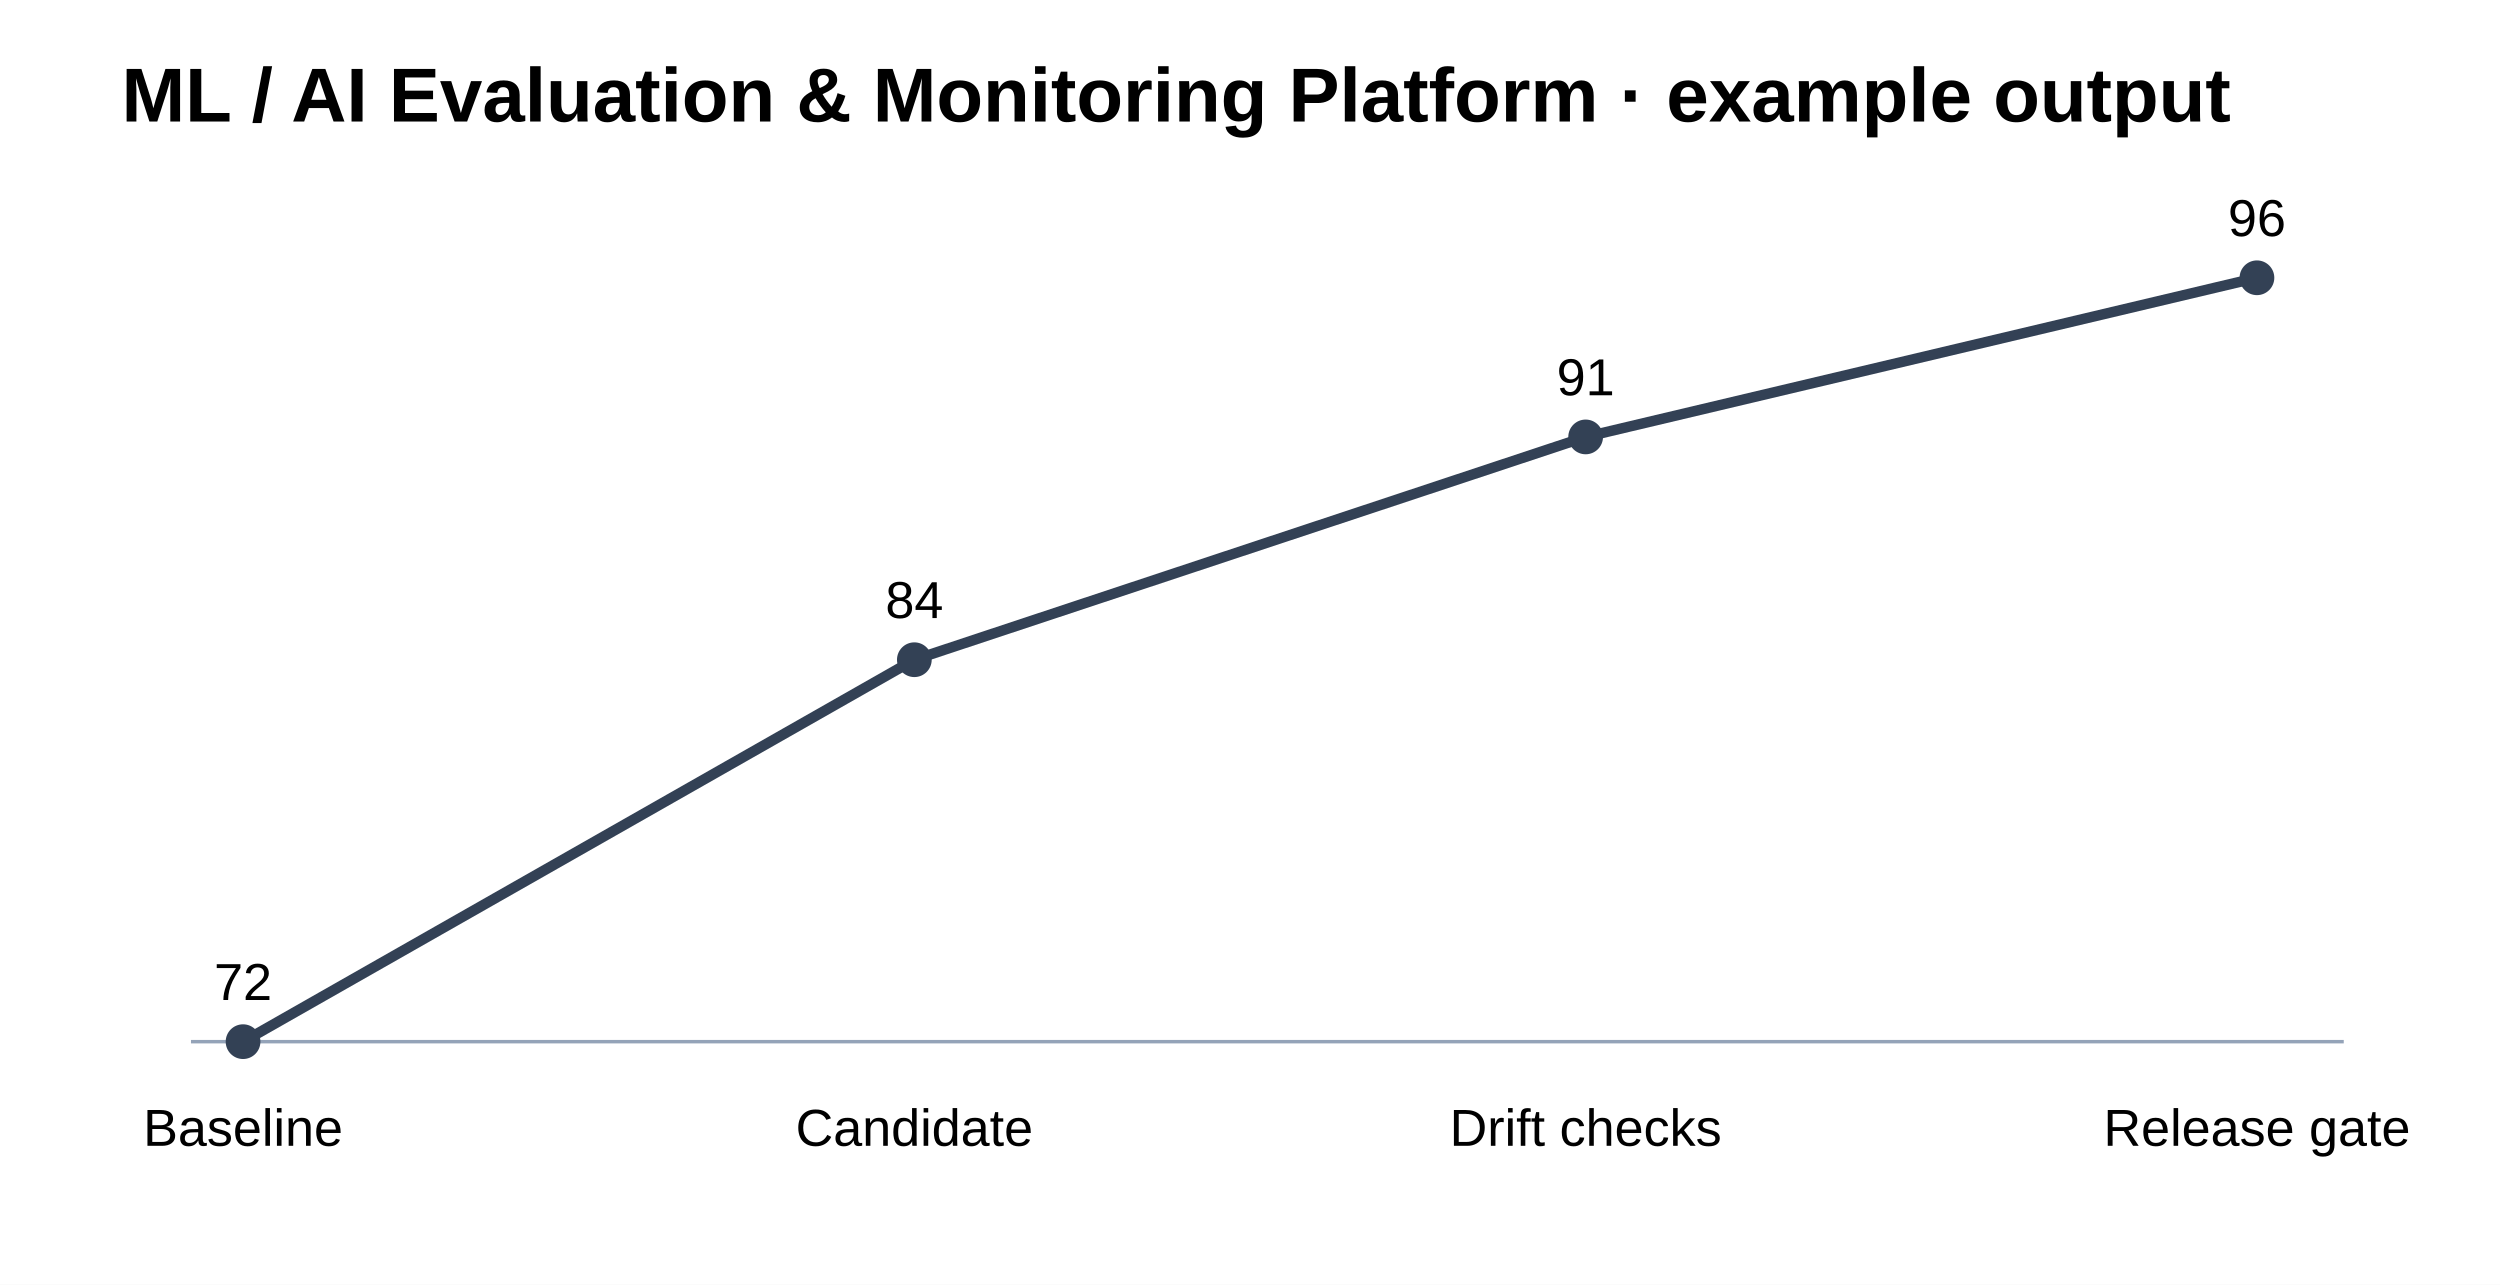
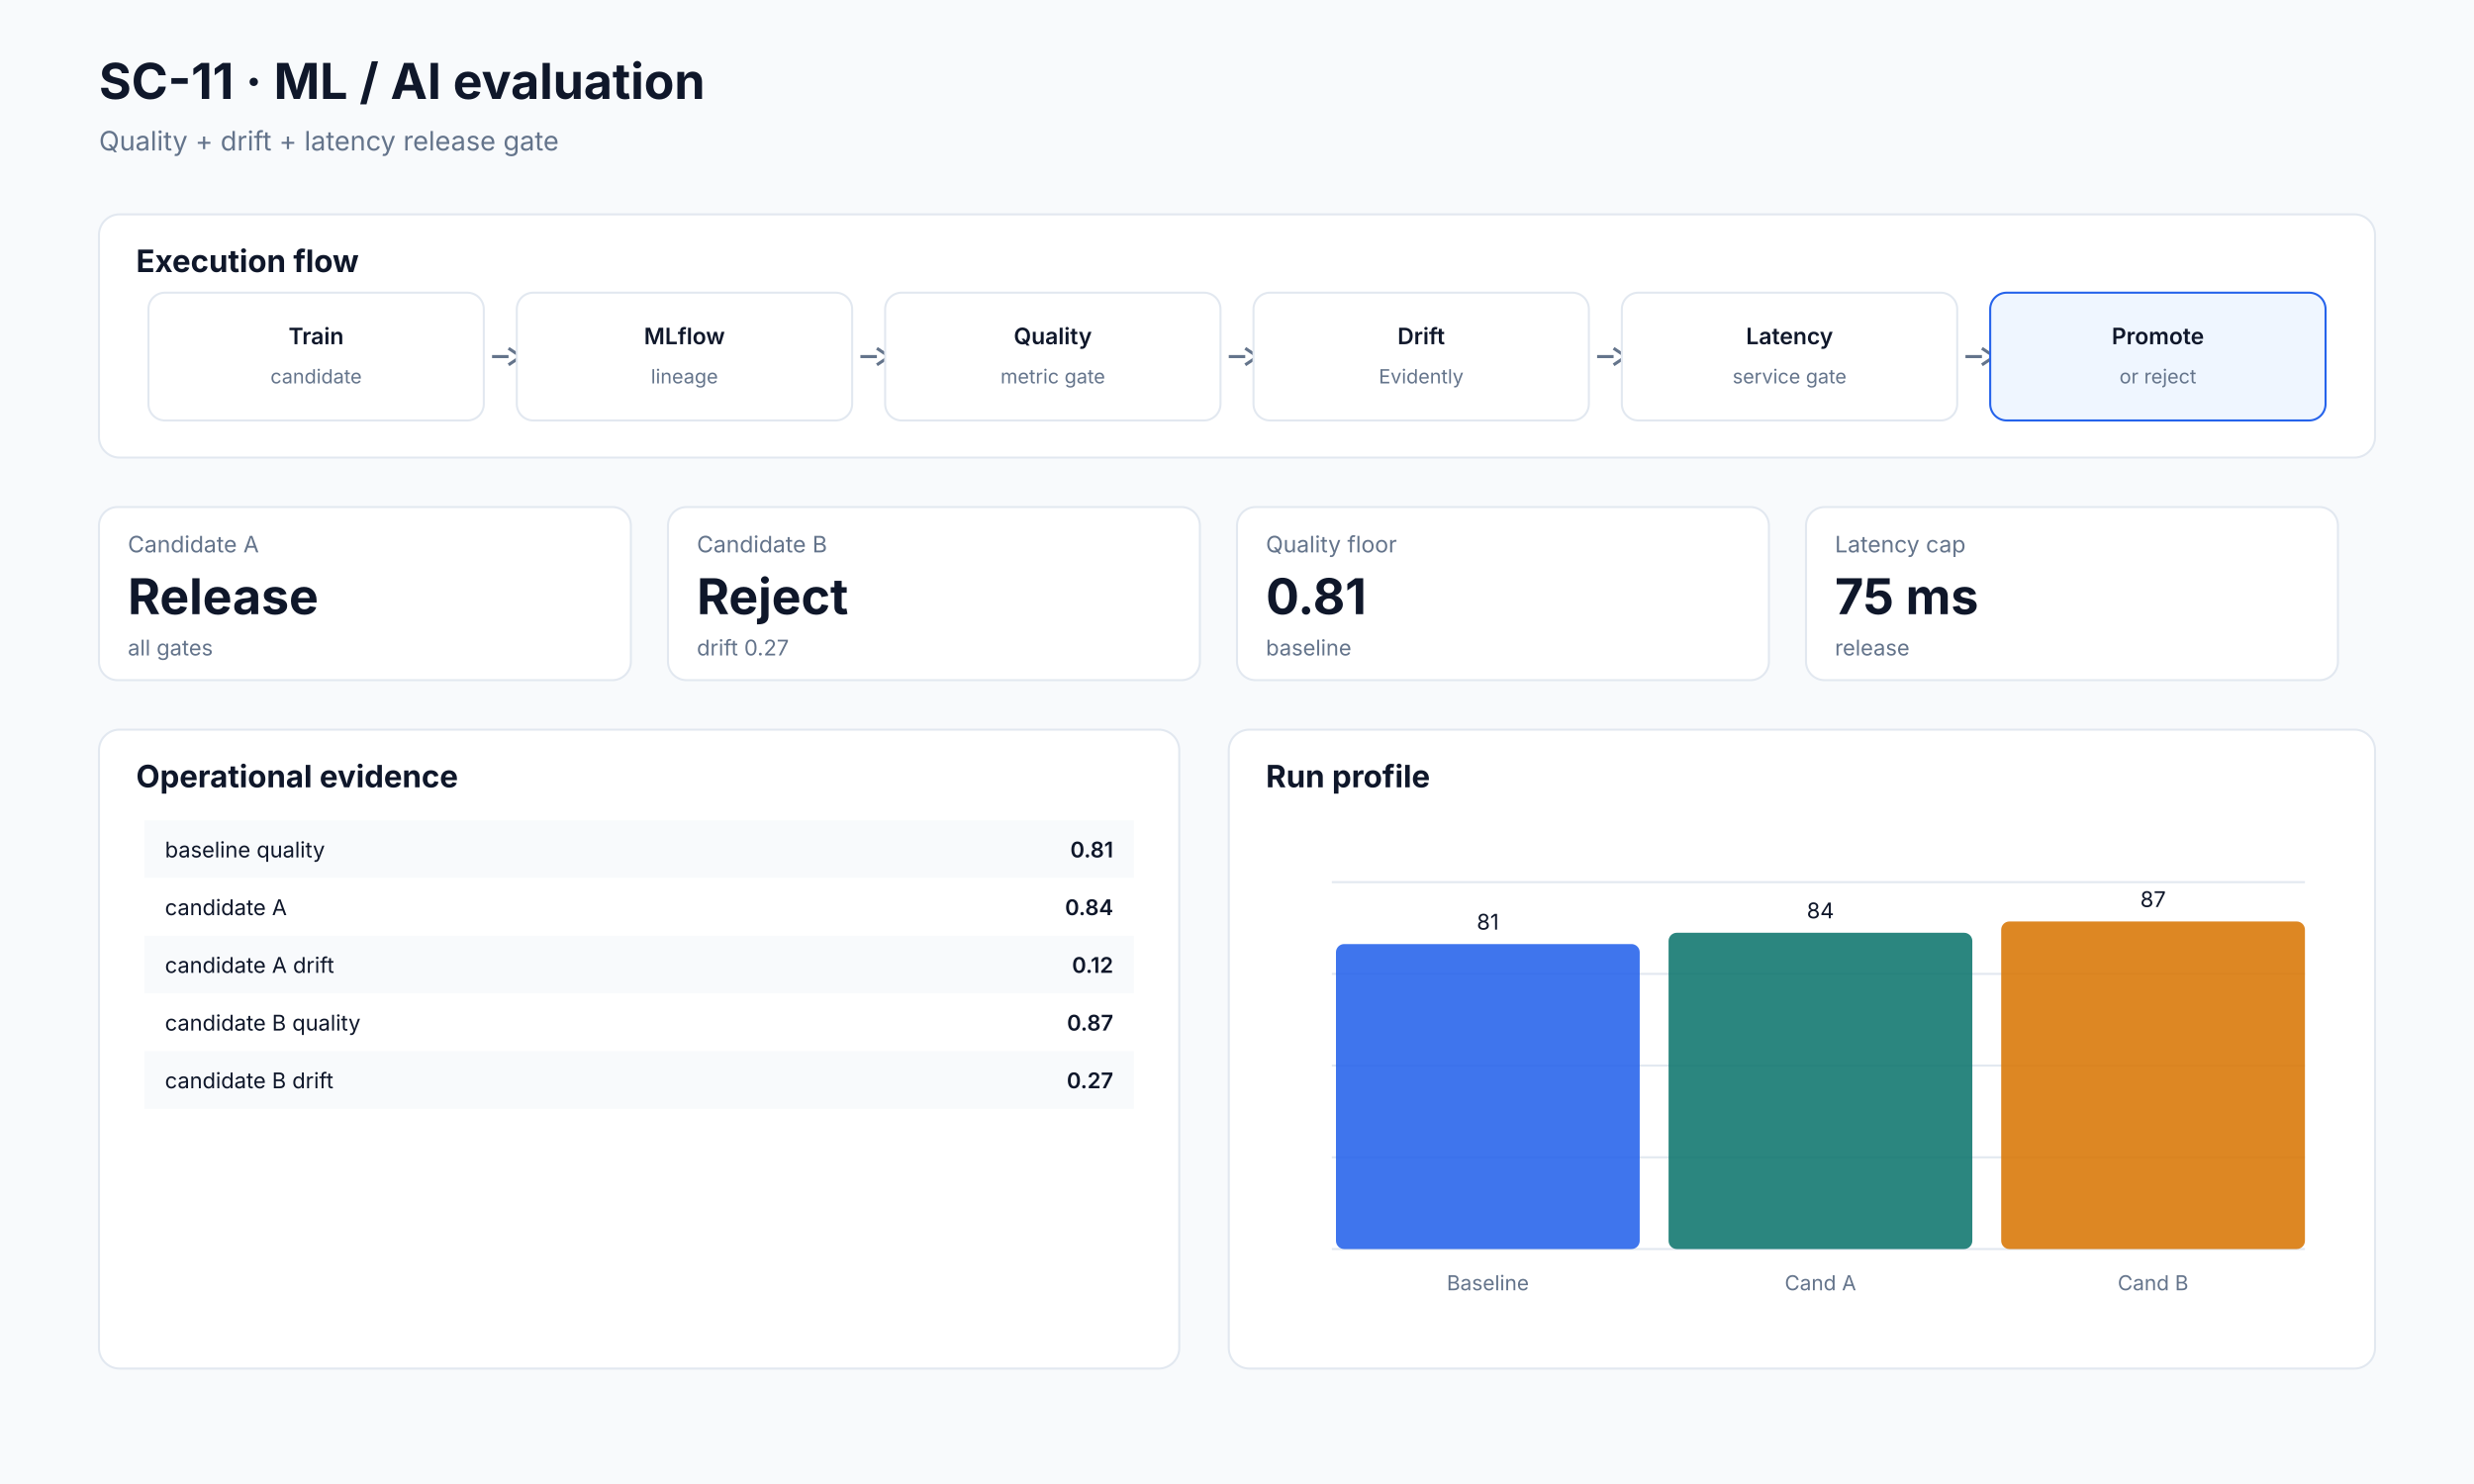
- <svg xmlns="http://www.w3.org/2000/svg" width="720" height="370">
-   <rect width="720" height="370" fill="#fff" />
-   <text x="35" y="35" font-family="Arial" font-size="22" font-weight="600">ML / AI Evaluation &amp; Monitoring Platform · example output</text>
-   <line x1="55" y1="300" x2="675" y2="300" stroke="#94a3b8" />
-   <polyline points="70,300 263.333,190 456.667,125.833 650,80 " fill="none" stroke="#334155" stroke-width="3" />
-   <circle cx="70" cy="300" r="5" fill="#334155" />
-   <text x="70" y="330" text-anchor="middle" font-family="Arial" font-size="15">Baseline</text>
-   <text x="70" y="288" text-anchor="middle" font-family="Arial" font-size="15">72</text>
-   <circle cx="263.333" cy="190" r="5" fill="#334155" />
-   <text x="263.333" y="330" text-anchor="middle" font-family="Arial" font-size="15">Candidate</text>
-   <text x="263.333" y="178" text-anchor="middle" font-family="Arial" font-size="15">84</text>
-   <circle cx="456.667" cy="125.833" r="5" fill="#334155" />
-   <text x="456.667" y="330" text-anchor="middle" font-family="Arial" font-size="15">Drift checks</text>
-   <text x="456.667" y="113.833" text-anchor="middle" font-family="Arial" font-size="15">91</text>
-   <circle cx="650" cy="80" r="5" fill="#334155" />
-   <text x="650" y="330" text-anchor="middle" font-family="Arial" font-size="15">Release gate</text>
-   <text x="650" y="68" text-anchor="middle" font-family="Arial" font-size="15">96</text>
+ <svg xmlns="http://www.w3.org/2000/svg" width="1200" height="720" viewBox="0 0 1200 720">
+   <rect width="1200" height="720" fill="#f8fafc" />
+   <text x="48" y="48" font-family="Inter,Arial,sans-serif" font-size="24" font-weight="700" fill="#0f172a">SC-11 · ML / AI evaluation</text>
+   <text x="48" y="73" font-family="Inter,Arial,sans-serif" font-size="13" fill="#64748b">Quality + drift + latency release gate</text>
+   <rect x="48" y="104" width="1104" height="118" rx="10" fill="#ffffff" stroke="#e2e8f0" />
+   <text x="66" y="132" font-family="Inter,Arial,sans-serif" font-size="15" font-weight="650" fill="#0f172a">Execution flow</text>
+   <rect x="72" y="142" width="162.667" height="62" rx="8" fill="#ffffff" stroke="#e2e8f0" />
+   <text x="153.333" y="167" text-anchor="middle" font-family="Inter,Arial,sans-serif" font-size="11" font-weight="600" fill="#0f172a">Train</text>
+   <text x="153.333" y="186" text-anchor="middle" font-family="Inter,Arial,sans-serif" font-size="9.5" fill="#64748b">candidate</text>
+   <line x1="238.667" y1="173" x2="246.667" y2="173" stroke="#64748b" stroke-width="1.5" />
+   <path d="M 246.667 169 L 252.667 173 L 246.667 177" fill="none" stroke="#64748b" stroke-width="1.5" />
+   <rect x="250.667" y="142" width="162.667" height="62" rx="8" fill="#ffffff" stroke="#e2e8f0" />
+   <text x="332" y="167" text-anchor="middle" font-family="Inter,Arial,sans-serif" font-size="11" font-weight="600" fill="#0f172a">MLflow</text>
+   <text x="332" y="186" text-anchor="middle" font-family="Inter,Arial,sans-serif" font-size="9.5" fill="#64748b">lineage</text>
+   <line x1="417.333" y1="173" x2="425.333" y2="173" stroke="#64748b" stroke-width="1.5" />
+   <path d="M 425.333 169 L 431.333 173 L 425.333 177" fill="none" stroke="#64748b" stroke-width="1.5" />
+   <rect x="429.333" y="142" width="162.667" height="62" rx="8" fill="#ffffff" stroke="#e2e8f0" />
+   <text x="510.667" y="167" text-anchor="middle" font-family="Inter,Arial,sans-serif" font-size="11" font-weight="600" fill="#0f172a">Quality</text>
+   <text x="510.667" y="186" text-anchor="middle" font-family="Inter,Arial,sans-serif" font-size="9.5" fill="#64748b">metric gate</text>
+   <line x1="596" y1="173" x2="604" y2="173" stroke="#64748b" stroke-width="1.5" />
+   <path d="M 604 169 L 610 173 L 604 177" fill="none" stroke="#64748b" stroke-width="1.5" />
+   <rect x="608" y="142" width="162.667" height="62" rx="8" fill="#ffffff" stroke="#e2e8f0" />
+   <text x="689.333" y="167" text-anchor="middle" font-family="Inter,Arial,sans-serif" font-size="11" font-weight="600" fill="#0f172a">Drift</text>
+   <text x="689.333" y="186" text-anchor="middle" font-family="Inter,Arial,sans-serif" font-size="9.5" fill="#64748b">Evidently</text>
+   <line x1="774.667" y1="173" x2="782.667" y2="173" stroke="#64748b" stroke-width="1.5" />
+   <path d="M 782.667 169 L 788.667 173 L 782.667 177" fill="none" stroke="#64748b" stroke-width="1.5" />
+   <rect x="786.667" y="142" width="162.667" height="62" rx="8" fill="#ffffff" stroke="#e2e8f0" />
+   <text x="868" y="167" text-anchor="middle" font-family="Inter,Arial,sans-serif" font-size="11" font-weight="600" fill="#0f172a">Latency</text>
+   <text x="868" y="186" text-anchor="middle" font-family="Inter,Arial,sans-serif" font-size="9.5" fill="#64748b">service gate</text>
+   <line x1="953.333" y1="173" x2="961.333" y2="173" stroke="#64748b" stroke-width="1.5" />
+   <path d="M 961.333 169 L 967.333 173 L 961.333 177" fill="none" stroke="#64748b" stroke-width="1.5" />
+   <rect x="965.333" y="142" width="162.667" height="62" rx="8" fill="#eff6ff" stroke="#2563eb" />
+   <text x="1046.667" y="167" text-anchor="middle" font-family="Inter,Arial,sans-serif" font-size="11" font-weight="600" fill="#0f172a">Promote</text>
+   <text x="1046.667" y="186" text-anchor="middle" font-family="Inter,Arial,sans-serif" font-size="9.5" fill="#64748b">or reject</text>
+   <rect x="48" y="246" width="258" height="84" rx="9" fill="#ffffff" stroke="#e2e8f0" />
+   <text x="62" y="268" font-family="Inter,Arial,sans-serif" font-size="11" fill="#64748b">Candidate A</text>
+   <text x="62" y="298" font-family="Inter,Arial,sans-serif" font-size="24" font-weight="700" fill="#0f172a">Release</text>
+   <text x="62" y="318" font-family="Inter,Arial,sans-serif" font-size="10.5" fill="#64748b">all gates</text>
+   <rect x="324" y="246" width="258" height="84" rx="9" fill="#ffffff" stroke="#e2e8f0" />
+   <text x="338" y="268" font-family="Inter,Arial,sans-serif" font-size="11" fill="#64748b">Candidate B</text>
+   <text x="338" y="298" font-family="Inter,Arial,sans-serif" font-size="24" font-weight="700" fill="#0f172a">Reject</text>
+   <text x="338" y="318" font-family="Inter,Arial,sans-serif" font-size="10.5" fill="#64748b">drift 0.27</text>
+   <rect x="600" y="246" width="258" height="84" rx="9" fill="#ffffff" stroke="#e2e8f0" />
+   <text x="614" y="268" font-family="Inter,Arial,sans-serif" font-size="11" fill="#64748b">Quality floor</text>
+   <text x="614" y="298" font-family="Inter,Arial,sans-serif" font-size="24" font-weight="700" fill="#0f172a">0.81</text>
+   <text x="614" y="318" font-family="Inter,Arial,sans-serif" font-size="10.5" fill="#64748b">baseline</text>
+   <rect x="876" y="246" width="258" height="84" rx="9" fill="#ffffff" stroke="#e2e8f0" />
+   <text x="890" y="268" font-family="Inter,Arial,sans-serif" font-size="11" fill="#64748b">Latency cap</text>
+   <text x="890" y="298" font-family="Inter,Arial,sans-serif" font-size="24" font-weight="700" fill="#0f172a">75 ms</text>
+   <text x="890" y="318" font-family="Inter,Arial,sans-serif" font-size="10.5" fill="#64748b">release</text>
+   <rect x="48" y="354" width="524" height="310" rx="10" fill="#ffffff" stroke="#e2e8f0" />
+   <text x="66" y="382" font-family="Inter,Arial,sans-serif" font-size="15" font-weight="650" fill="#0f172a">Operational evidence</text>
+   <rect x="70" y="398" width="480" height="28" fill="#f8fafc" />
+   <text x="80" y="416" font-family="Inter,Arial,sans-serif" font-size="10.5" fill="#0f172a">baseline quality</text>
+   <text x="540" y="416" text-anchor="end" font-family="Inter,Arial,sans-serif" font-size="10.5" font-weight="600" fill="#0f172a">0.81</text>
+   <rect x="70" y="426" width="480" height="28" fill="#ffffff" />
+   <text x="80" y="444" font-family="Inter,Arial,sans-serif" font-size="10.5" fill="#0f172a">candidate A</text>
+   <text x="540" y="444" text-anchor="end" font-family="Inter,Arial,sans-serif" font-size="10.5" font-weight="600" fill="#0f172a">0.84</text>
+   <rect x="70" y="454" width="480" height="28" fill="#f8fafc" />
+   <text x="80" y="472" font-family="Inter,Arial,sans-serif" font-size="10.5" fill="#0f172a">candidate A drift</text>
+   <text x="540" y="472" text-anchor="end" font-family="Inter,Arial,sans-serif" font-size="10.5" font-weight="600" fill="#0f172a">0.12</text>
+   <rect x="70" y="482" width="480" height="28" fill="#ffffff" />
+   <text x="80" y="500" font-family="Inter,Arial,sans-serif" font-size="10.5" fill="#0f172a">candidate B quality</text>
+   <text x="540" y="500" text-anchor="end" font-family="Inter,Arial,sans-serif" font-size="10.5" font-weight="600" fill="#0f172a">0.87</text>
+   <rect x="70" y="510" width="480" height="28" fill="#f8fafc" />
+   <text x="80" y="528" font-family="Inter,Arial,sans-serif" font-size="10.5" fill="#0f172a">candidate B drift</text>
+   <text x="540" y="528" text-anchor="end" font-family="Inter,Arial,sans-serif" font-size="10.5" font-weight="600" fill="#0f172a">0.27</text>
+   <rect x="596" y="354" width="556" height="310" rx="10" fill="#ffffff" stroke="#e2e8f0" />
+   <text x="614" y="382" font-family="Inter,Arial,sans-serif" font-size="15" font-weight="650" fill="#0f172a">Run profile</text>
+   <line x1="646" y1="606" x2="1118" y2="606" stroke="#e2e8f0" stroke-width="1" />
+   <line x1="646" y1="561.5" x2="1118" y2="561.5" stroke="#e2e8f0" stroke-width="1" />
+   <line x1="646" y1="517" x2="1118" y2="517" stroke="#e2e8f0" stroke-width="1" />
+   <line x1="646" y1="472.5" x2="1118" y2="472.5" stroke="#e2e8f0" stroke-width="1" />
+   <line x1="646" y1="428" x2="1118" y2="428" stroke="#e2e8f0" stroke-width="1" />
+   <rect x="648" y="458.032" width="147.333" height="147.968" rx="4" fill="#2563eb" opacity="0.88" />
+   <text x="721.667" y="451.032" text-anchor="middle" font-family="Inter,Arial,sans-serif" font-size="10.5" fill="#0f172a">81</text>
+   <text x="721.667" y="626" text-anchor="middle" font-family="Inter,Arial,sans-serif" font-size="10" fill="#64748b">Baseline</text>
+   <rect x="809.333" y="452.552" width="147.333" height="153.448" rx="4" fill="#0f766e" opacity="0.88" />
+   <text x="883" y="445.552" text-anchor="middle" font-family="Inter,Arial,sans-serif" font-size="10.5" fill="#0f172a">84</text>
+   <text x="883" y="626" text-anchor="middle" font-family="Inter,Arial,sans-serif" font-size="10" fill="#64748b">Cand A</text>
+   <rect x="970.667" y="447.071" width="147.333" height="158.929" rx="4" fill="#d97706" opacity="0.88" />
+   <text x="1044.333" y="440.071" text-anchor="middle" font-family="Inter,Arial,sans-serif" font-size="10.5" fill="#0f172a">87</text>
+   <text x="1044.333" y="626" text-anchor="middle" font-family="Inter,Arial,sans-serif" font-size="10" fill="#64748b">Cand B</text>
</svg>
